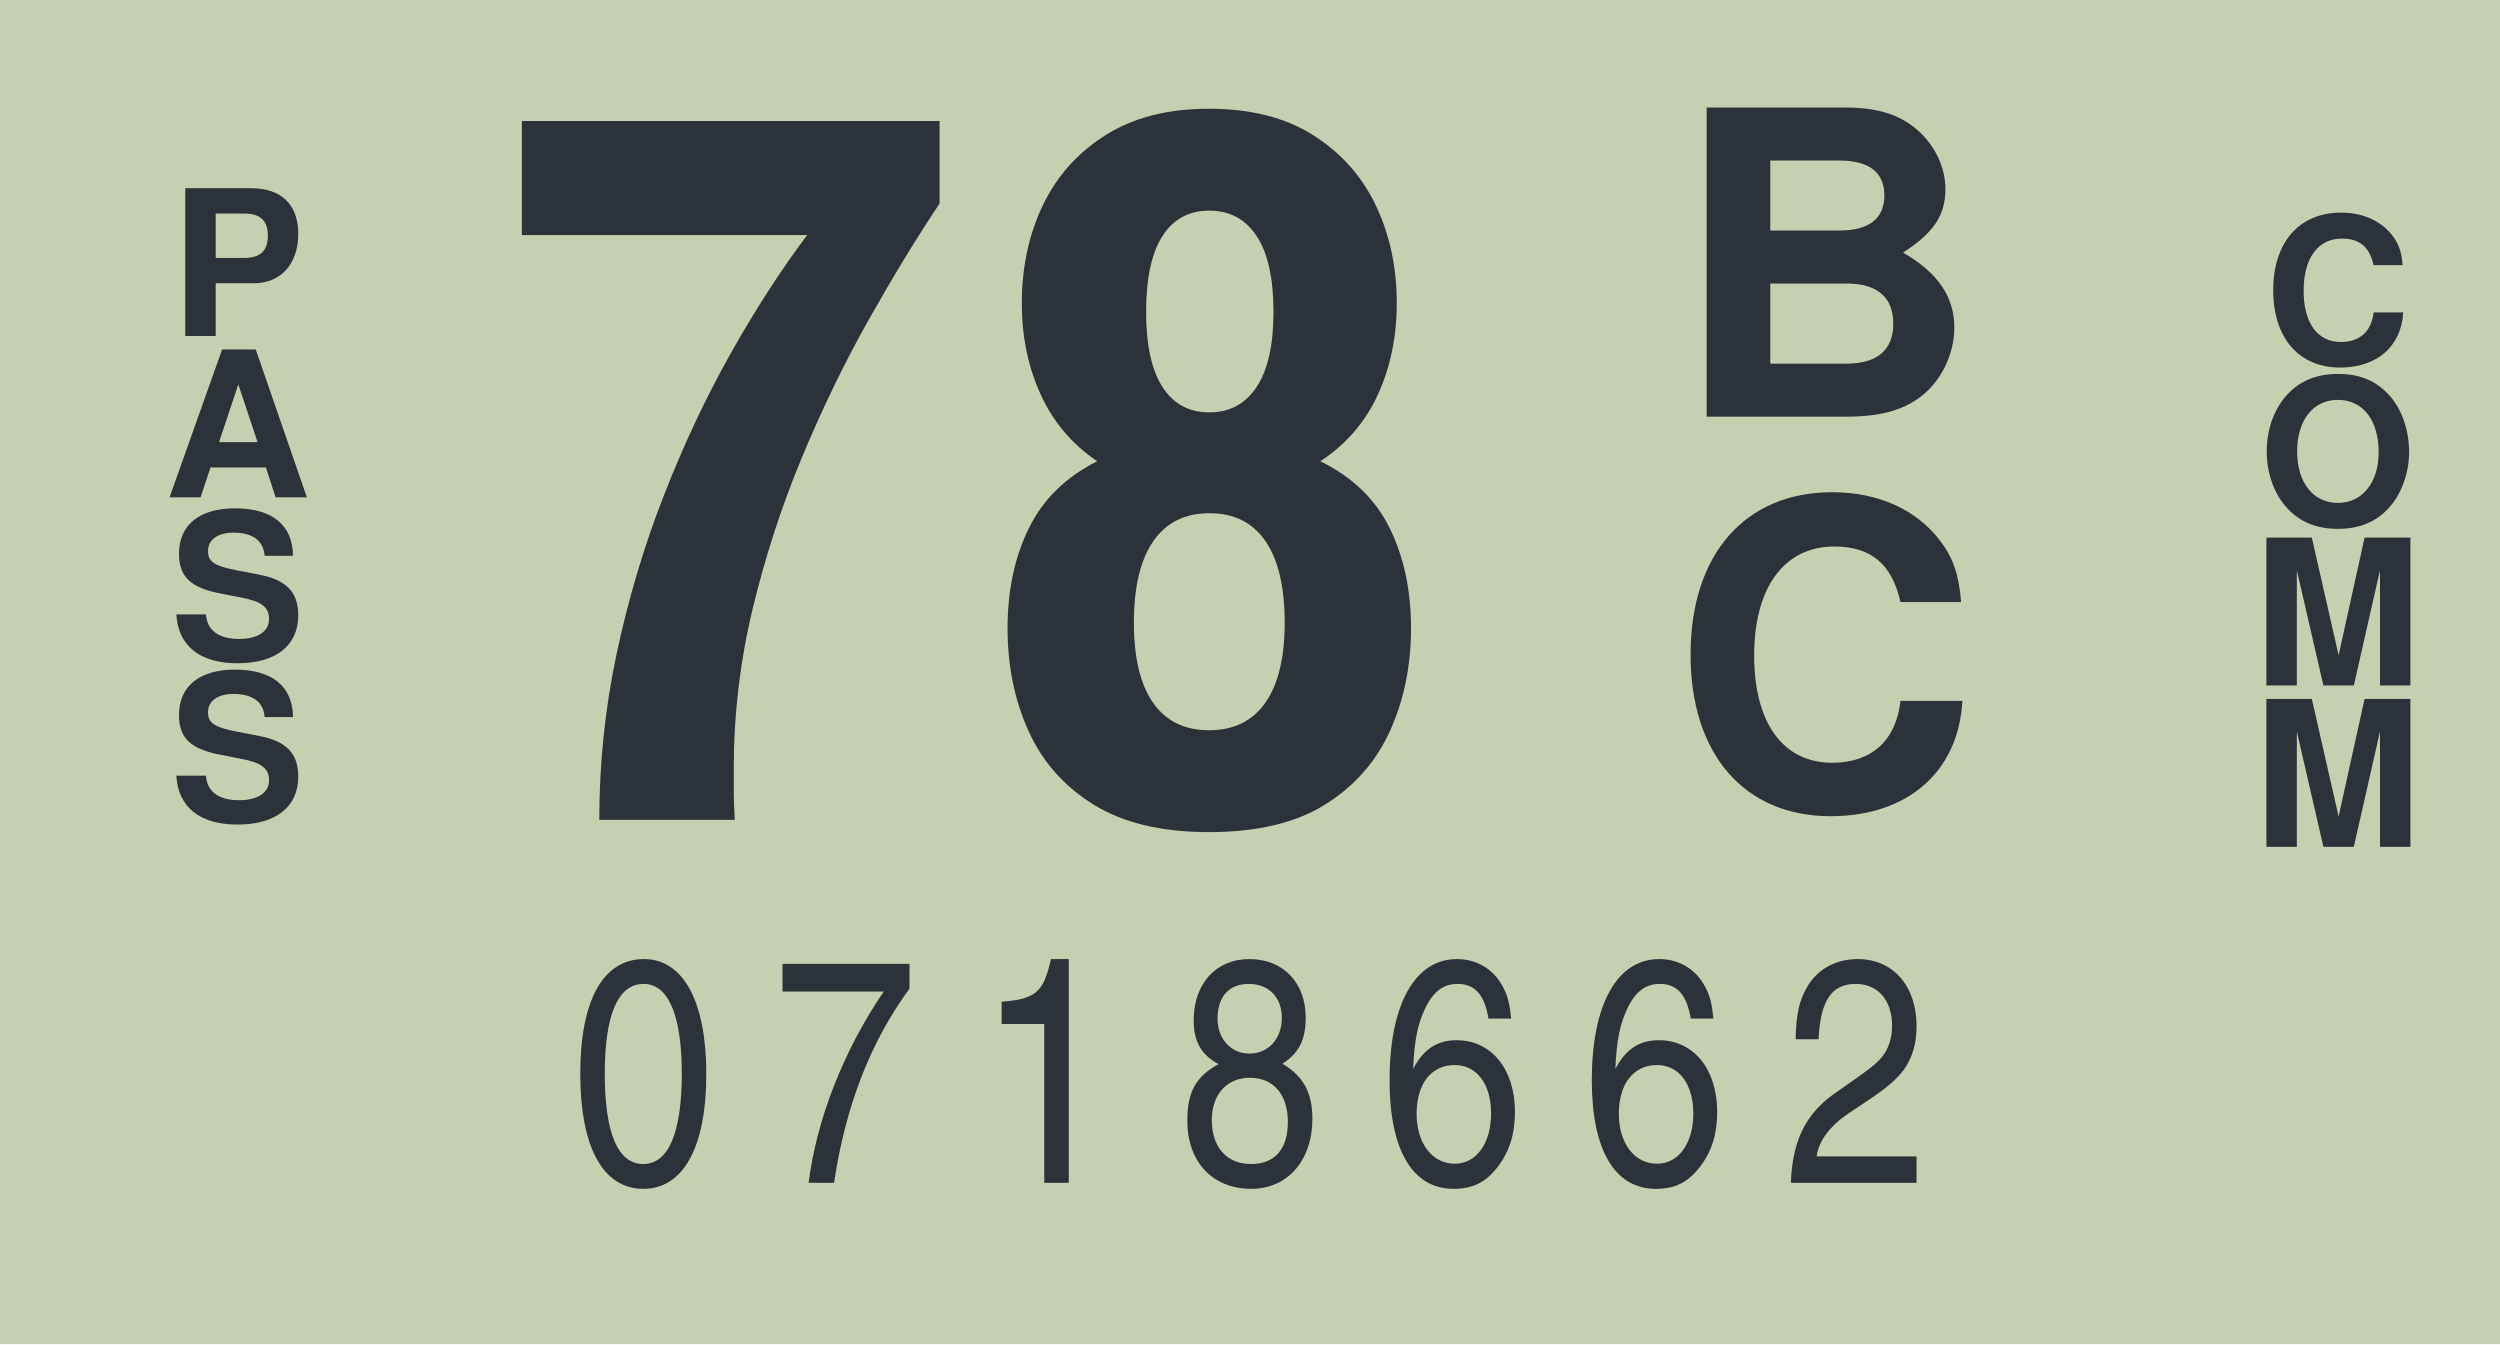
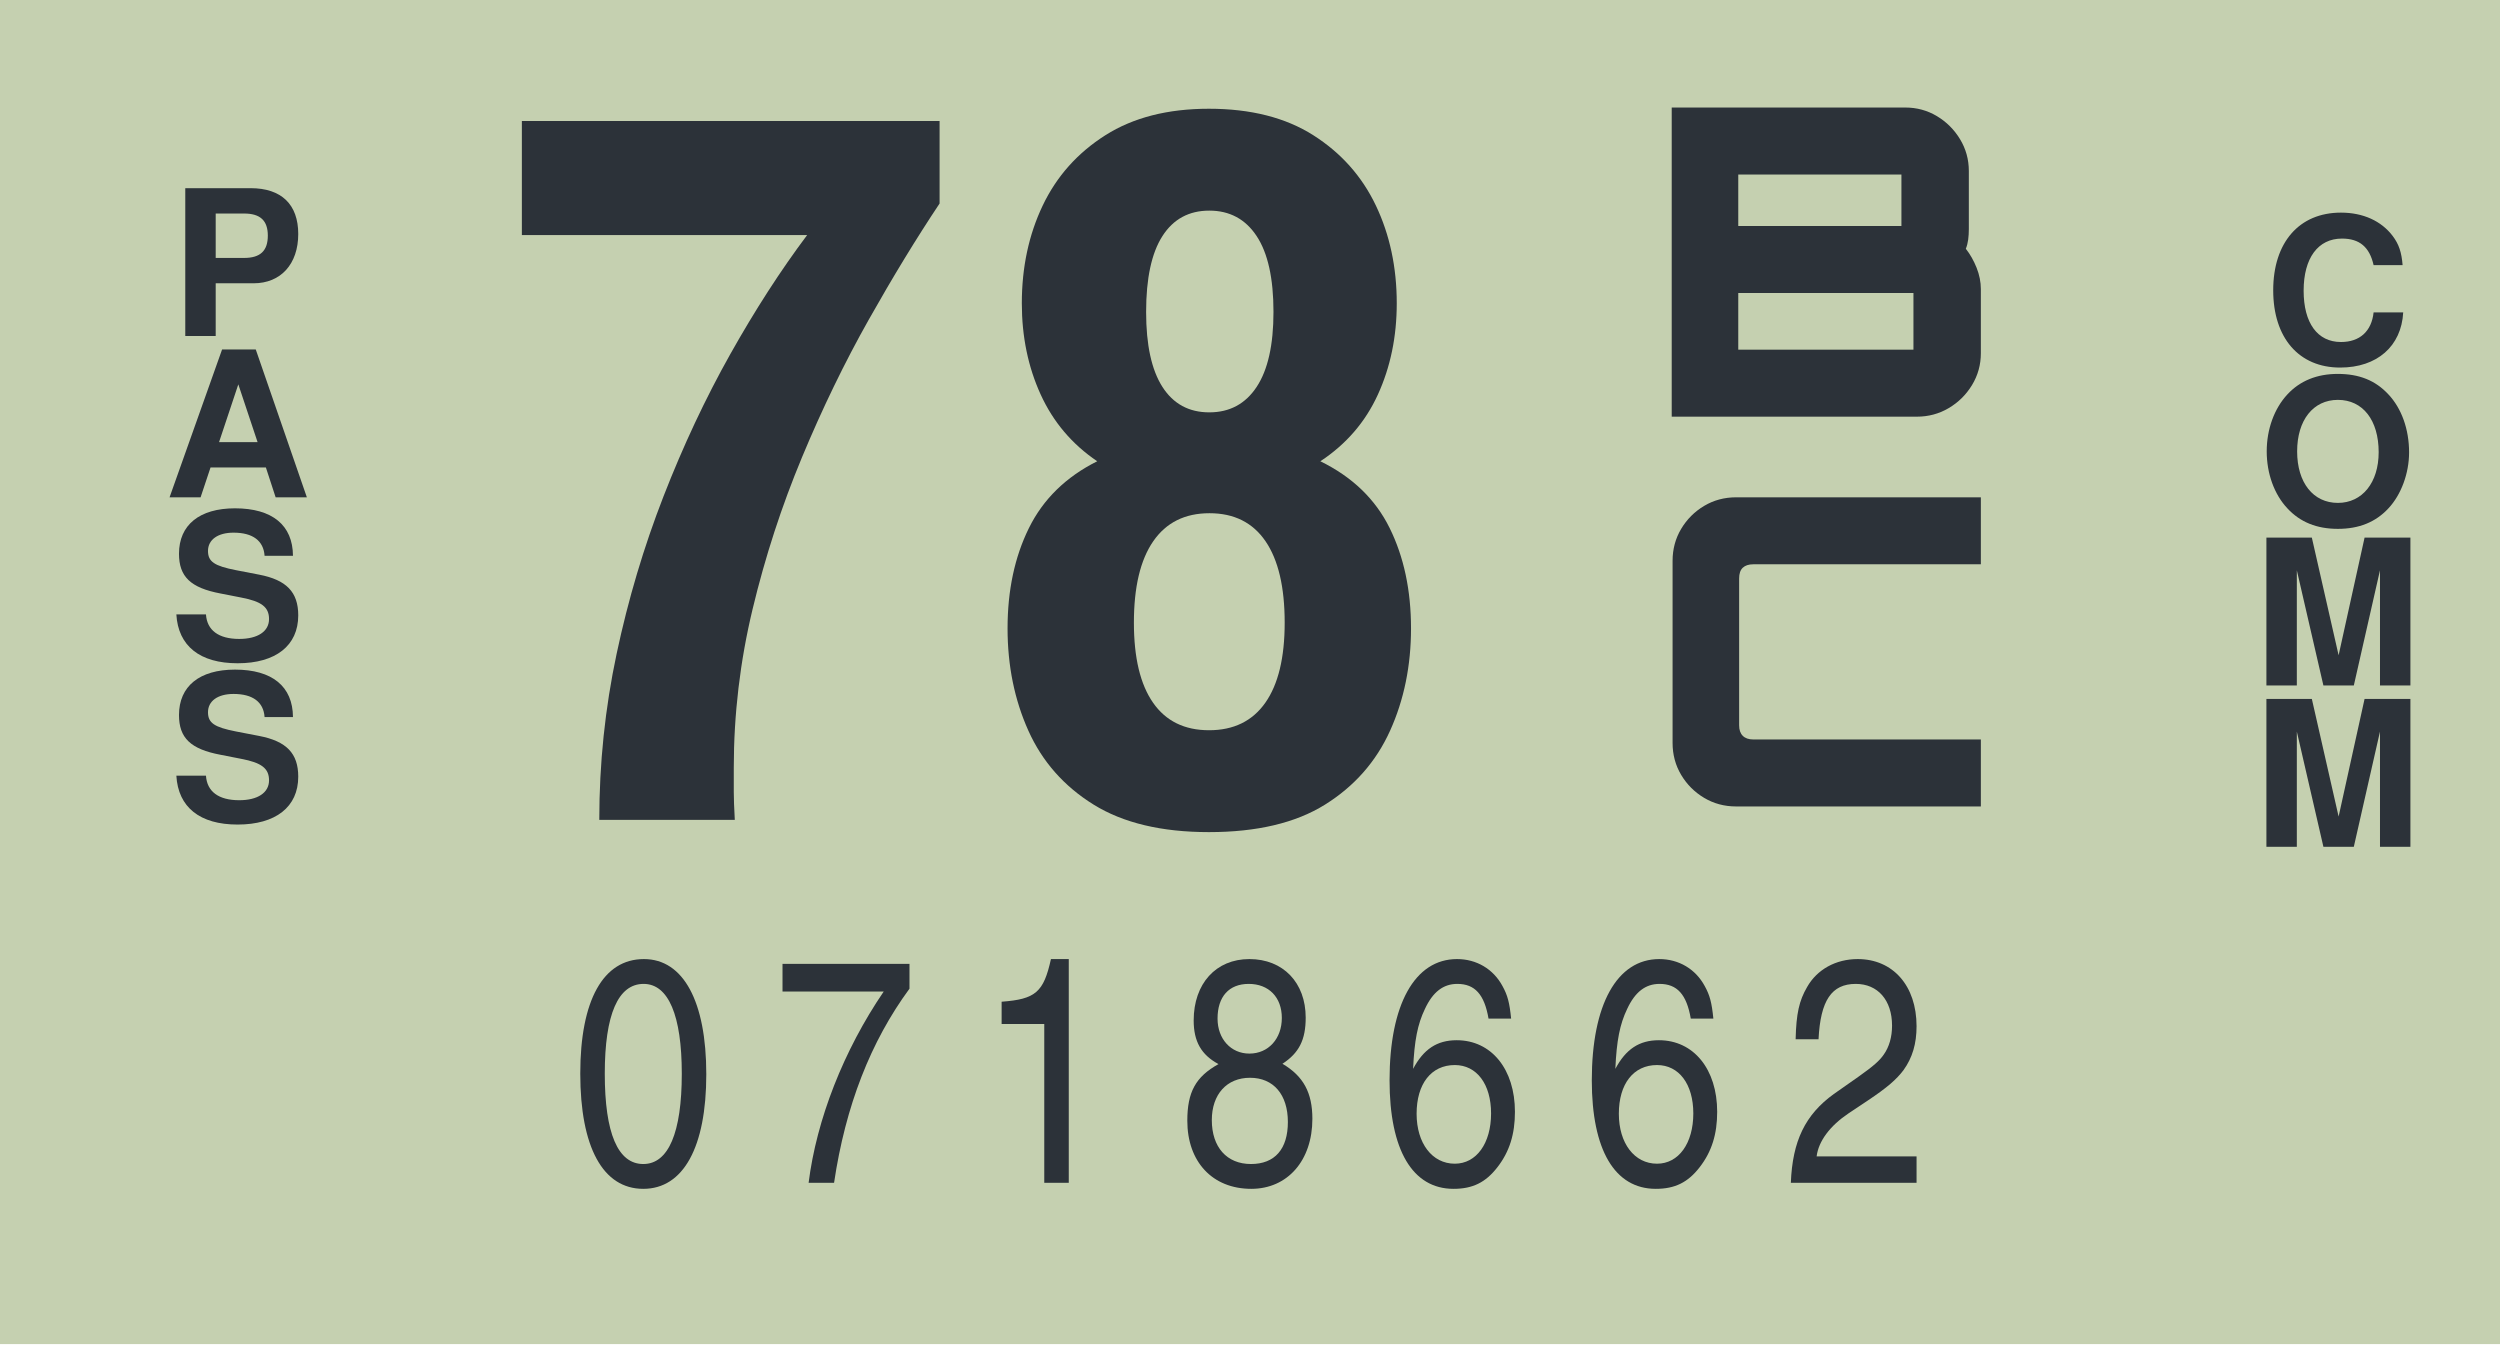
<svg xmlns="http://www.w3.org/2000/svg" viewBox="0 0 186 100" width="186" height="100">
  <g data-role="renewal-decal" data-accuracy="photograph-reviewed reconstruction; font and colour approximate" data-printing-system="annual-combined" data-typography-review="1978" data-font-evidence="visual candidates; historical font identity unconfirmed" data-placement="rear">
    <rect x="0" y="0" width="186" height="100" fill="#c5d0b0" />
    <g data-role="decal-year" data-die="bc-decal-print-archivonarrow-700" data-fit="natural" role="img" aria-label="78">
      <g transform="translate(37.083 9) scale(0.52)" fill="none" stroke="#2c3239" stroke-width="0" stroke-linecap="square" stroke-linejoin="round">
        <g transform="translate(0 0)" data-character="7" fill="#2c3239" stroke="none" fill-rule="evenodd">
          <path d="M14.431 100.0Q14.431 87.901 16.91 76.239Q19.388 64.577 23.616 53.717Q27.843 42.857 33.163 33.382Q38.484 23.907 44.169 16.327H3.353V0.0H63.12V11.808Q58.163 19.242 52.988 28.425Q47.813 37.609 43.44 48.105Q39.067 58.601 36.37 69.826Q33.673 81.05 33.673 92.566Q33.673 94.606 33.673 95.991Q33.673 97.376 33.819 100.0Z" />
        </g>
        <g transform="translate(68.472 0)" data-character="8" fill="#2c3239" stroke="none" fill-rule="evenodd">
          <path d="M33.183 101.749Q23.032 101.749 16.685 97.814Q10.338 93.878 7.355 87.245Q4.373 80.612 4.373 72.595Q4.373 64.431 7.434 58.236Q10.496 52.041 17.201 48.688Q11.808 45.044 9.111 39.14Q6.414 33.236 6.414 26.093Q6.414 18.367 9.402 12.099Q12.391 5.831 18.367 2.041Q24.344 -1.749 33.172 -1.749Q42.156 -1.749 48.119 2.041Q54.082 5.831 57.07 12.099Q60.058 18.367 60.058 26.093Q60.058 33.236 57.361 39.14Q54.665 45.044 49.125 48.688Q55.977 52.041 59.038 58.236Q62.099 64.431 62.099 72.595Q62.099 80.612 59.1 87.245Q56.101 93.878 49.794 97.814Q43.488 101.749 33.183 101.749ZM33.208 87.172Q38.484 87.172 41.254 83.236Q44.023 79.3 44.023 71.785Q44.023 64.14 41.282 60.131Q38.54 56.122 33.264 56.122Q27.988 56.122 25.218 60.131Q22.449 64.14 22.449 71.785Q22.449 79.3 25.191 83.236Q27.932 87.172 33.208 87.172ZM33.236 41.691Q37.609 41.691 40.014 38.047Q42.42 34.402 42.42 27.324Q42.42 20.117 40.014 16.473Q37.609 12.828 33.236 12.828Q28.863 12.828 26.53 16.473Q24.198 20.117 24.198 27.324Q24.198 34.402 26.53 38.047Q28.863 41.691 33.236 41.691Z" />
        </g>
      </g>
    </g>
-     <g data-role="decal-class" data-die="bc-decal-print-normal" data-fit="natural" role="img" aria-label="B">
-       <g transform="translate(124.39 8) scale(0.23)" fill="none" stroke="#2c3239" stroke-width="0" stroke-linecap="square" stroke-linejoin="round">
+     <g data-role="decal-class" data-die="bc-decal-print-orbitron-900" data-fit="natural" role="img" aria-label="B">
+       <g transform="translate(122.491 8) scale(0.23)" fill="none" stroke="#2c3239" stroke-width="0" stroke-linecap="square" stroke-linejoin="round">
        <g transform="translate(0 0)" data-character="B" fill="#2c3239" stroke="none" fill-rule="evenodd">
-           <path d="M11.248 100.0H56.241C67.764 100.0 75.446 97.805 81.481 92.73C87.517 87.654 91.358 79.287 91.358 71.193C91.358 61.317 86.145 53.498 74.76 46.914C84.636 40.604 88.477 34.842 88.477 26.337C88.477 19.342 85.048 12.209 79.424 7.27C73.525 2.195 66.529 0.0 55.83 0.0H11.248ZM31.824 17.147H54.184C63.786 17.147 68.724 20.988 68.724 28.395C68.724 35.94 63.786 39.781 54.184 39.781H31.824ZM31.824 56.927H56.379C66.392 56.927 71.605 61.317 71.605 69.959C71.605 78.464 66.392 82.853 56.379 82.853H31.824Z" />
+           <path d="M8.194 100.0V0.0H83.75Q89.323 0.0 93.967 2.778Q98.611 5.556 101.459 10.243Q104.306 14.931 104.306 20.556V39.306Q104.306 41.111 104.097 42.709Q103.889 44.306 103.333 45.694Q105.417 48.333 106.805 51.805Q108.194 55.278 108.194 58.75V79.444Q108.194 85.069 105.347 89.757Q102.5 94.444 97.812 97.222Q93.125 100.0 87.5 100.0H8.194ZM29.722 78.333H86.389Q86.389 78.333 86.389 78.333Q86.389 78.333 86.389 78.333V60.0Q86.389 60.0 86.389 60.0Q86.389 60.0 86.389 60.0H29.722Q29.722 60.0 29.722 60.0Q29.722 60.0 29.722 60.0V78.333Q29.722 78.333 29.722 78.333Q29.722 78.333 29.722 78.333ZM29.722 38.333H82.5Q82.5 38.333 82.5 38.333Q82.5 38.333 82.5 38.333V21.667Q82.5 21.667 82.5 21.667Q82.5 21.667 82.5 21.667H29.722Q29.722 21.667 29.722 21.667Q29.722 21.667 29.722 21.667V38.333Q29.722 38.333 29.722 38.333Q29.722 38.333 29.722 38.333Z" />
        </g>
      </g>
    </g>
-     <g data-role="decal-class" data-die="bc-decal-print-normal" data-fit="natural" role="img" aria-label="C">
-       <g transform="translate(124.39 37) scale(0.23)" fill="none" stroke="#2c3239" stroke-width="0" stroke-linecap="square" stroke-linejoin="round">
+     <g data-role="decal-class" data-die="bc-decal-print-orbitron-900" data-fit="natural" role="img" aria-label="C">
+       <g transform="translate(122.651 37) scale(0.23)" fill="none" stroke="#2c3239" stroke-width="0" stroke-linecap="square" stroke-linejoin="round">
        <g transform="translate(0 0)" data-character="C" fill="#2c3239" stroke="none" fill-rule="evenodd">
-           <path d="M93.553 33.882C92.867 25.24 91.084 19.753 86.831 14.129C79.15 3.978 66.804 -1.646 51.852 -1.646C23.594 -1.646 6.036 18.519 6.036 50.892C6.036 83.128 23.457 103.155 51.303 103.155C76.269 103.155 92.73 88.752 93.964 65.844H73.937C72.565 78.601 64.609 85.871 51.852 85.871C35.94 85.871 26.612 72.977 26.612 51.166C26.612 29.081 36.351 15.912 52.538 15.912C64.472 15.912 71.193 21.674 73.937 33.882Z" />
+           <path d="M28.333 100.0Q22.639 100.0 17.986 97.222Q13.333 94.444 10.556 89.791Q7.778 85.139 7.778 79.444V20.556Q7.778 14.861 10.556 10.209Q13.333 5.556 17.986 2.778Q22.639 0.0 28.333 0.0H107.5V21.667H33.889Q31.667 21.667 30.486 22.778Q29.306 23.889 29.306 26.25V73.75Q29.306 75.972 30.486 77.153Q31.667 78.333 33.889 78.333H107.5V100.0Z" />
        </g>
      </g>
    </g>
    <g data-role="decal-class" data-die="bc-decal-print-normal" data-fit="natural" role="img" aria-label="P">
      <g transform="translate(12.638 14) scale(0.11)" fill="none" stroke="#2c3239" stroke-width="0" stroke-linecap="square" stroke-linejoin="round">
        <g transform="translate(0 0)" data-character="P" fill="#2c3239" stroke="none" fill-rule="evenodd">
          <path d="M31.001 64.335H56.653C75.034 64.335 86.831 51.303 86.831 31.001C86.831 10.974 75.446 0.0 54.595 0.0H10.425V100.0H31.001ZM31.001 47.188V17.147H50.206C61.18 17.147 66.255 21.948 66.255 32.099C66.255 42.387 61.18 47.188 50.206 47.188Z" />
        </g>
      </g>
    </g>
    <g data-role="decal-class" data-die="bc-decal-print-normal" data-fit="natural" role="img" aria-label="A">
      <g transform="translate(12.223 26) scale(0.11)" fill="none" stroke="#2c3239" stroke-width="0" stroke-linecap="square" stroke-linejoin="round">
        <g transform="translate(0 0)" data-character="A" fill="#2c3239" stroke="none" fill-rule="evenodd">
          <path d="M68.724 79.835 75.309 100.0H96.433L61.866 0.0H39.095L3.567 100.0H24.554L31.276 79.835ZM63.1 62.689H37.037L50.069 23.594Z" />
        </g>
      </g>
    </g>
    <g data-role="decal-class" data-die="bc-decal-print-normal" data-fit="natural" role="img" aria-label="S">
      <g transform="translate(12.638 38) scale(0.11)" fill="none" stroke="#2c3239" stroke-width="0" stroke-linecap="square" stroke-linejoin="round">
        <g transform="translate(0 0)" data-character="S" fill="#2c3239" stroke="none" fill-rule="evenodd">
          <path d="M83.265 30.453C83.128 9.739 69.273 -1.646 44.033 -1.646C20.027 -1.646 6.173 9.602 6.173 29.081C6.173 44.582 13.992 52.126 34.294 55.967L48.285 58.711C62.003 61.317 67.078 65.158 67.078 73.251C67.078 81.619 59.396 86.694 46.914 86.694C32.922 86.694 25.103 80.796 24.417 70.096H4.39C5.624 91.495 20.302 103.155 45.816 103.155C71.605 103.155 86.831 91.221 86.831 70.782C86.831 55.007 78.875 46.776 60.357 43.21L44.719 40.192C30.041 37.311 25.789 34.431 25.789 27.16C25.789 19.616 32.373 14.815 43.073 14.815C56.104 14.815 63.374 20.302 64.06 30.453Z" />
        </g>
      </g>
    </g>
    <g data-role="decal-class" data-die="bc-decal-print-normal" data-fit="natural" role="img" aria-label="S">
      <g transform="translate(12.638 50) scale(0.11)" fill="none" stroke="#2c3239" stroke-width="0" stroke-linecap="square" stroke-linejoin="round">
        <g transform="translate(0 0)" data-character="S" fill="#2c3239" stroke="none" fill-rule="evenodd">
          <path d="M83.265 30.453C83.128 9.739 69.273 -1.646 44.033 -1.646C20.027 -1.646 6.173 9.602 6.173 29.081C6.173 44.582 13.992 52.126 34.294 55.967L48.285 58.711C62.003 61.317 67.078 65.158 67.078 73.251C67.078 81.619 59.396 86.694 46.914 86.694C32.922 86.694 25.103 80.796 24.417 70.096H4.39C5.624 91.495 20.302 103.155 45.816 103.155C71.605 103.155 86.831 91.221 86.831 70.782C86.831 55.007 78.875 46.776 60.357 43.21L44.719 40.192C30.041 37.311 25.789 34.431 25.789 27.16C25.789 19.616 32.373 14.815 43.073 14.815C56.104 14.815 63.374 20.302 64.06 30.453Z" />
        </g>
      </g>
    </g>
    <g data-role="decal-class" data-die="bc-decal-print-normal" data-fit="natural" role="img" aria-label="C">
      <g transform="translate(168.463 16) scale(0.11)" fill="none" stroke="#2c3239" stroke-width="0" stroke-linecap="square" stroke-linejoin="round">
        <g transform="translate(0 0)" data-character="C" fill="#2c3239" stroke="none" fill-rule="evenodd">
          <path d="M93.553 33.882C92.867 25.24 91.084 19.753 86.831 14.129C79.15 3.978 66.804 -1.646 51.852 -1.646C23.594 -1.646 6.036 18.519 6.036 50.892C6.036 83.128 23.457 103.155 51.303 103.155C76.269 103.155 92.73 88.752 93.964 65.844H73.937C72.565 78.601 64.609 85.871 51.852 85.871C35.94 85.871 26.612 72.977 26.612 51.166C26.612 29.081 36.351 15.912 52.538 15.912C64.472 15.912 71.193 21.674 73.937 33.882Z" />
        </g>
      </g>
    </g>
    <g data-role="decal-class" data-die="bc-decal-print-normal" data-fit="natural" role="img" aria-label="O">
      <g transform="translate(168.04 28) scale(0.11)" fill="none" stroke="#2c3239" stroke-width="0" stroke-linecap="square" stroke-linejoin="round">
        <g transform="translate(0 0)" data-character="O" fill="#2c3239" stroke="none" fill-rule="evenodd">
          <path d="M53.498 -1.646C39.506 -1.646 27.984 3.018 19.479 12.209C10.562 21.811 5.487 35.802 5.487 50.754C5.487 65.706 10.562 79.835 19.479 89.3C28.121 98.628 39.369 103.155 53.635 103.155C67.901 103.155 79.15 98.628 87.791 89.3C96.433 80.11 101.783 65.569 101.783 51.44C101.783 35.802 96.708 21.674 87.791 12.209C79.012 2.743 68.038 -1.646 53.498 -1.646ZM53.635 15.912C70.508 15.912 81.207 29.63 81.207 51.303C81.207 71.879 70.096 85.597 53.635 85.597C36.9 85.597 26.063 71.879 26.063 50.754C26.063 29.63 36.9 15.912 53.635 15.912Z" />
        </g>
      </g>
    </g>
    <g data-role="decal-class" data-die="bc-decal-print-normal" data-fit="natural" role="img" aria-label="M">
      <g transform="translate(167.625 40) scale(0.11)" fill="none" stroke="#2c3239" stroke-width="0" stroke-linecap="square" stroke-linejoin="round">
        <g transform="translate(0 0)" data-character="M" fill="#2c3239" stroke="none" fill-rule="evenodd">
          <path d="M29.63 22.085 47.599 100.0H68.176L85.871 22.085V100.0H106.447V0.0H75.446L57.888 79.561L39.781 0.0H9.053V100.0H29.63Z" />
        </g>
      </g>
    </g>
    <g data-role="decal-class" data-die="bc-decal-print-normal" data-fit="natural" role="img" aria-label="M">
      <g transform="translate(167.625 52) scale(0.11)" fill="none" stroke="#2c3239" stroke-width="0" stroke-linecap="square" stroke-linejoin="round">
        <g transform="translate(0 0)" data-character="M" fill="#2c3239" stroke="none" fill-rule="evenodd">
          <path d="M29.63 22.085 47.599 100.0H68.176L85.871 22.085V100.0H106.447V0.0H75.446L57.888 79.561L39.781 0.0H9.053V100.0H29.63Z" />
        </g>
      </g>
    </g>
    <g data-role="decal-serial" data-die="bc-decal-print-control" data-fit="natural" role="img" aria-label="0718662">
      <g transform="translate(42.462 71) scale(0.17)" fill="none" stroke="#2c3239" stroke-width="0" stroke-linecap="square" stroke-linejoin="round">
        <g transform="translate(0 0)" data-character="0" fill="#2c3239" stroke="none" fill-rule="evenodd">
          <path d="M32.033 2.089C14.206 2.089 4.178 20.056 4.178 52.228C4.178 84.401 14.067 102.646 31.755 102.646C49.304 102.646 59.331 84.401 59.331 52.507C59.331 20.613 49.304 2.089 32.033 2.089ZM31.894 12.953C42.758 12.953 48.607 26.741 48.607 52.228C48.607 78.134 42.758 91.783 31.755 91.783C20.613 91.783 14.903 78.273 14.903 52.228C14.903 26.323 20.752 12.953 31.894 12.953Z" />
        </g>
        <g transform="translate(88.51 0)" data-character="7" fill="#2c3239" stroke="none" fill-rule="evenodd">
          <path d="M4.178 16.295H48.468C30.919 42.061 19.081 72.284 15.599 100.0H26.741C31.755 66.295 42.758 38.162 59.749 15.042V4.178H4.178Z" />
        </g>
        <g transform="translate(177.02 0)" data-character="1" fill="#2c3239" stroke="none" fill-rule="evenodd">
          <path d="M40.947 2.089H33.148C29.944 16.574 26.462 19.638 11.56 20.752V30.501H30.223V100.0H40.947Z" />
        </g>
        <g transform="translate(265.53 0)" data-character="8" fill="#2c3239" stroke="none" fill-rule="evenodd">
          <path d="M17.967 48.05C7.939 53.621 4.318 60.306 4.318 72.841C4.318 90.808 15.32 102.646 32.312 102.646C48.189 102.646 59.053 90.251 59.053 72.006C59.053 60.585 55.153 53.343 45.961 47.911C53.203 43.175 56.128 37.465 56.128 27.716C56.128 12.396 46.24 2.089 31.476 2.089C16.852 2.089 7.103 12.813 7.103 28.969C7.103 38.162 10.446 44.011 17.967 48.05ZM31.755 54.039C42.061 54.039 48.329 61.421 48.329 73.398C48.329 85.237 42.618 91.783 32.173 91.783C21.588 91.783 15.042 84.401 15.042 72.563C15.042 61.281 21.588 54.039 31.755 54.039ZM31.198 12.953C39.972 12.953 45.682 18.802 45.682 27.855C45.682 36.908 39.833 43.454 31.476 43.454C23.398 43.454 17.549 37.047 17.549 28.134C17.549 18.524 22.563 12.953 31.198 12.953Z" />
        </g>
        <g transform="translate(354.04 0)" data-character="6" fill="#2c3239" stroke="none" fill-rule="evenodd">
          <path d="M57.521 28.134C56.825 21.17 55.989 17.967 53.76 13.928C49.721 6.407 42.34 2.089 33.844 2.089C15.32 2.089 4.318 22.006 4.318 55.153C4.318 85.655 14.345 102.646 32.312 102.646C40.669 102.646 46.379 99.861 51.532 93.175C56.825 86.351 59.192 78.691 59.192 68.942C59.192 50.279 48.886 37.604 33.705 37.604C25.07 37.604 19.22 41.504 14.624 50.139C15.181 37.744 16.574 30.641 19.777 23.955C23.259 16.435 27.855 12.953 33.983 12.953C41.643 12.953 45.822 17.549 47.632 28.134ZM32.869 48.468C42.479 48.468 48.747 56.825 48.747 69.638C48.747 82.73 42.34 91.643 32.869 91.643C22.981 91.643 16.156 82.73 16.156 69.777C16.156 56.685 22.563 48.468 32.869 48.468Z" />
        </g>
        <g transform="translate(442.55 0)" data-character="6" fill="#2c3239" stroke="none" fill-rule="evenodd">
          <path d="M57.521 28.134C56.825 21.17 55.989 17.967 53.76 13.928C49.721 6.407 42.34 2.089 33.844 2.089C15.32 2.089 4.318 22.006 4.318 55.153C4.318 85.655 14.345 102.646 32.312 102.646C40.669 102.646 46.379 99.861 51.532 93.175C56.825 86.351 59.192 78.691 59.192 68.942C59.192 50.279 48.886 37.604 33.705 37.604C25.07 37.604 19.22 41.504 14.624 50.139C15.181 37.744 16.574 30.641 19.777 23.955C23.259 16.435 27.855 12.953 33.983 12.953C41.643 12.953 45.822 17.549 47.632 28.134ZM32.869 48.468C42.479 48.468 48.747 56.825 48.747 69.638C48.747 82.73 42.34 91.643 32.869 91.643C22.981 91.643 16.156 82.73 16.156 69.777C16.156 56.685 22.563 48.468 32.869 48.468Z" />
        </g>
        <g transform="translate(531.06 0)" data-character="2" fill="#2c3239" stroke="none" fill-rule="evenodd">
          <path d="M15.042 37.187C15.877 20.195 20.752 12.953 31.337 12.953C40.947 12.953 47.214 20.056 47.214 31.198C47.214 36.212 45.961 40.529 43.593 43.872C41.783 46.518 39.136 48.886 32.451 53.621L21.727 61.142C9.192 70.195 3.621 81.755 2.925 100.0H57.939V88.44H14.206C15.042 81.755 20.056 75.07 28.134 69.638L36.49 64.067C45.265 58.217 49.164 54.735 52.228 50.696C56.128 45.265 57.939 39.136 57.939 31.476C57.939 13.788 47.632 2.089 32.173 2.089C22.563 2.089 14.345 6.685 10.028 14.345C6.546 20.334 5.292 25.905 5.014 37.187Z" />
        </g>
      </g>
    </g>
  </g>
</svg>
